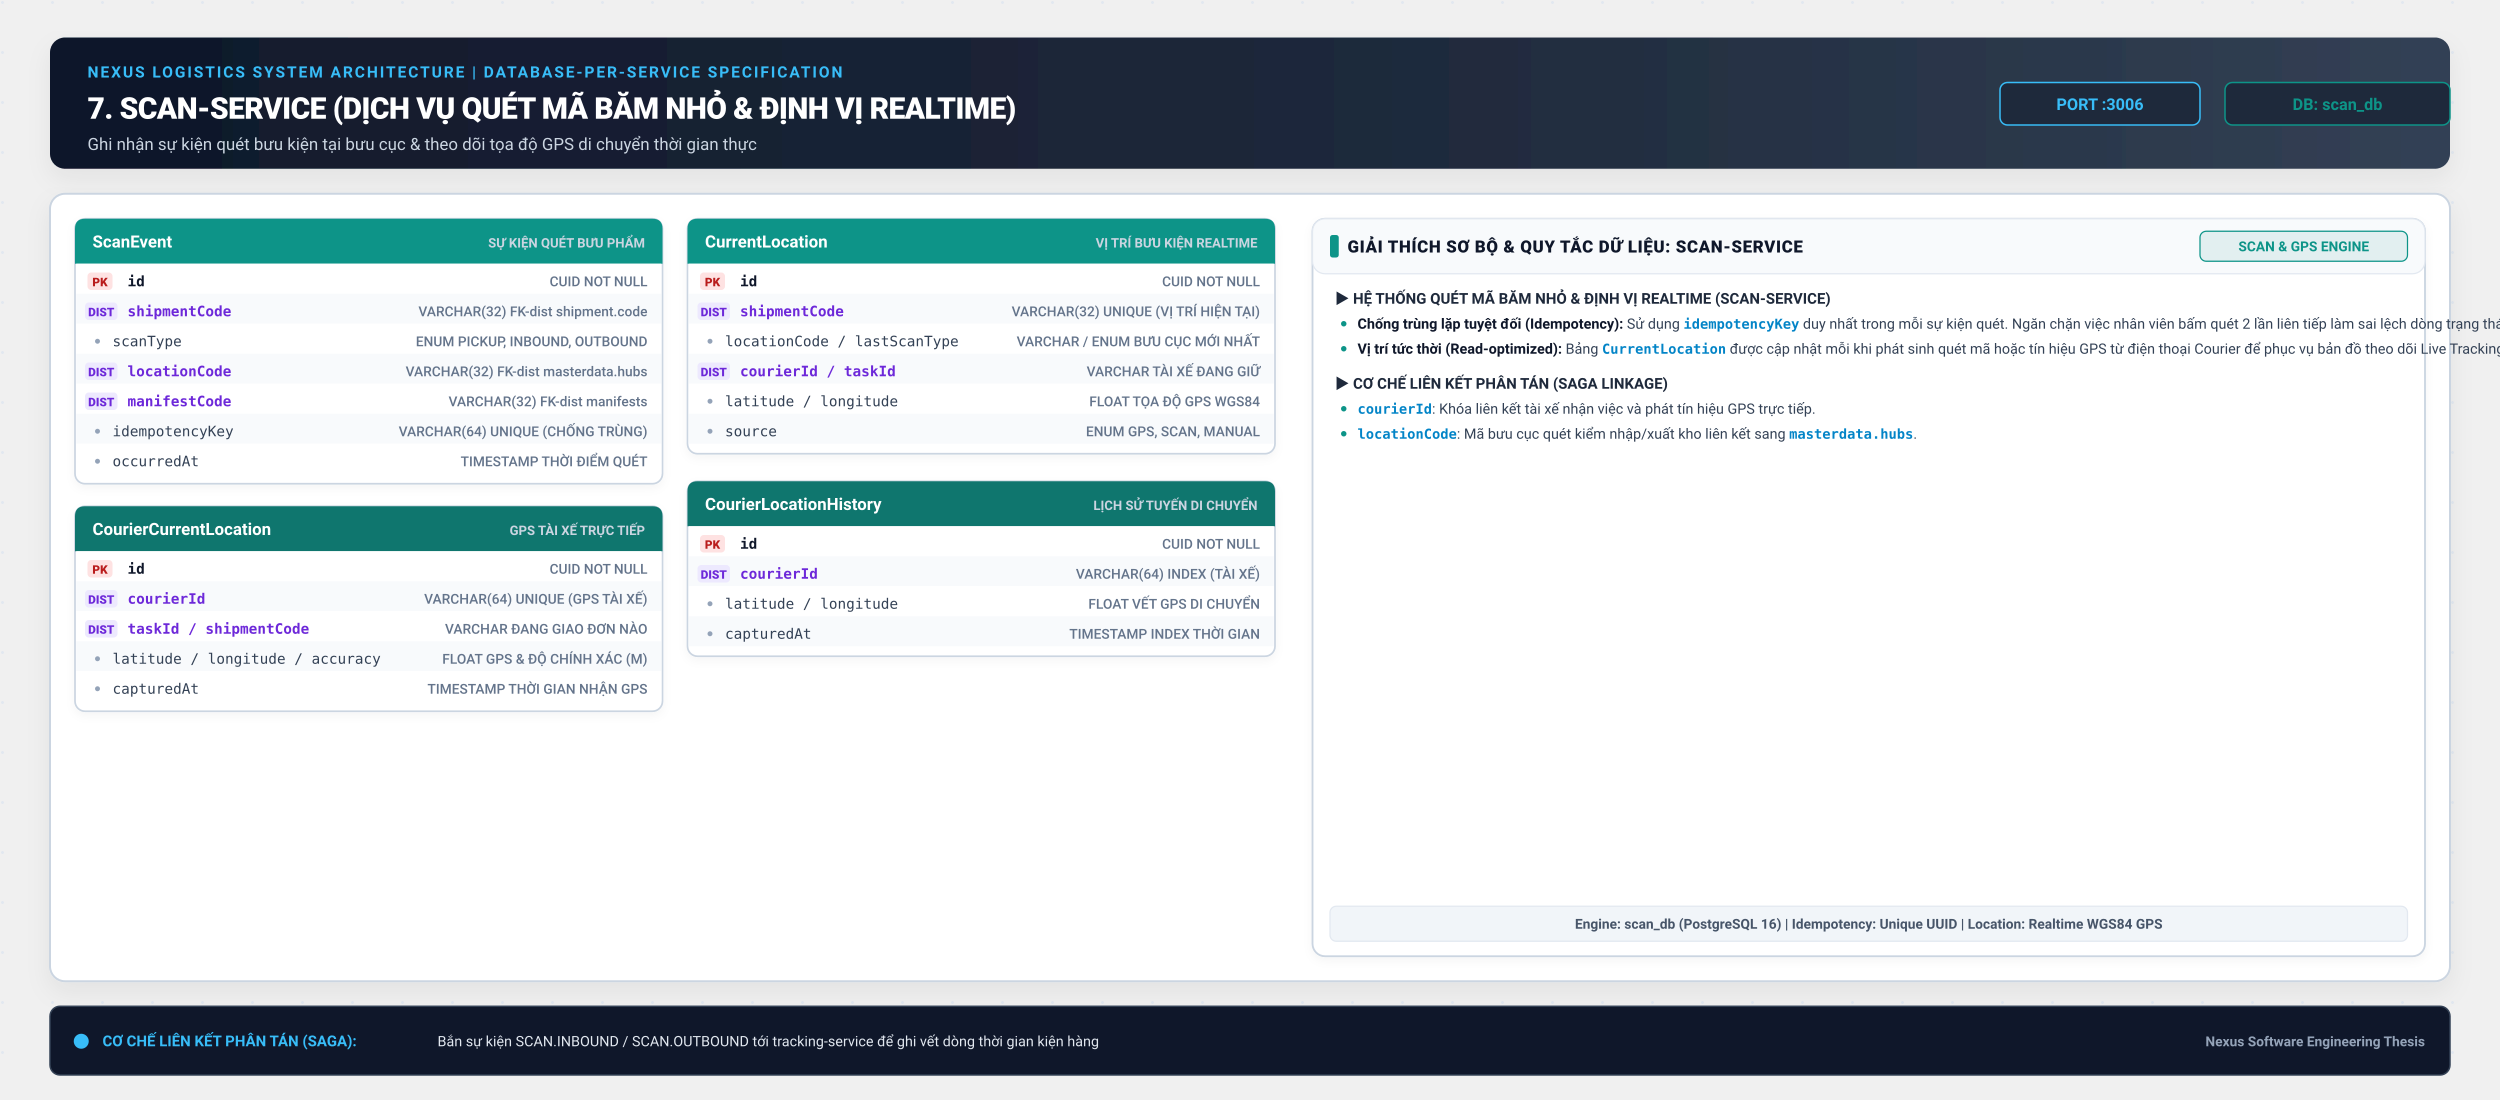
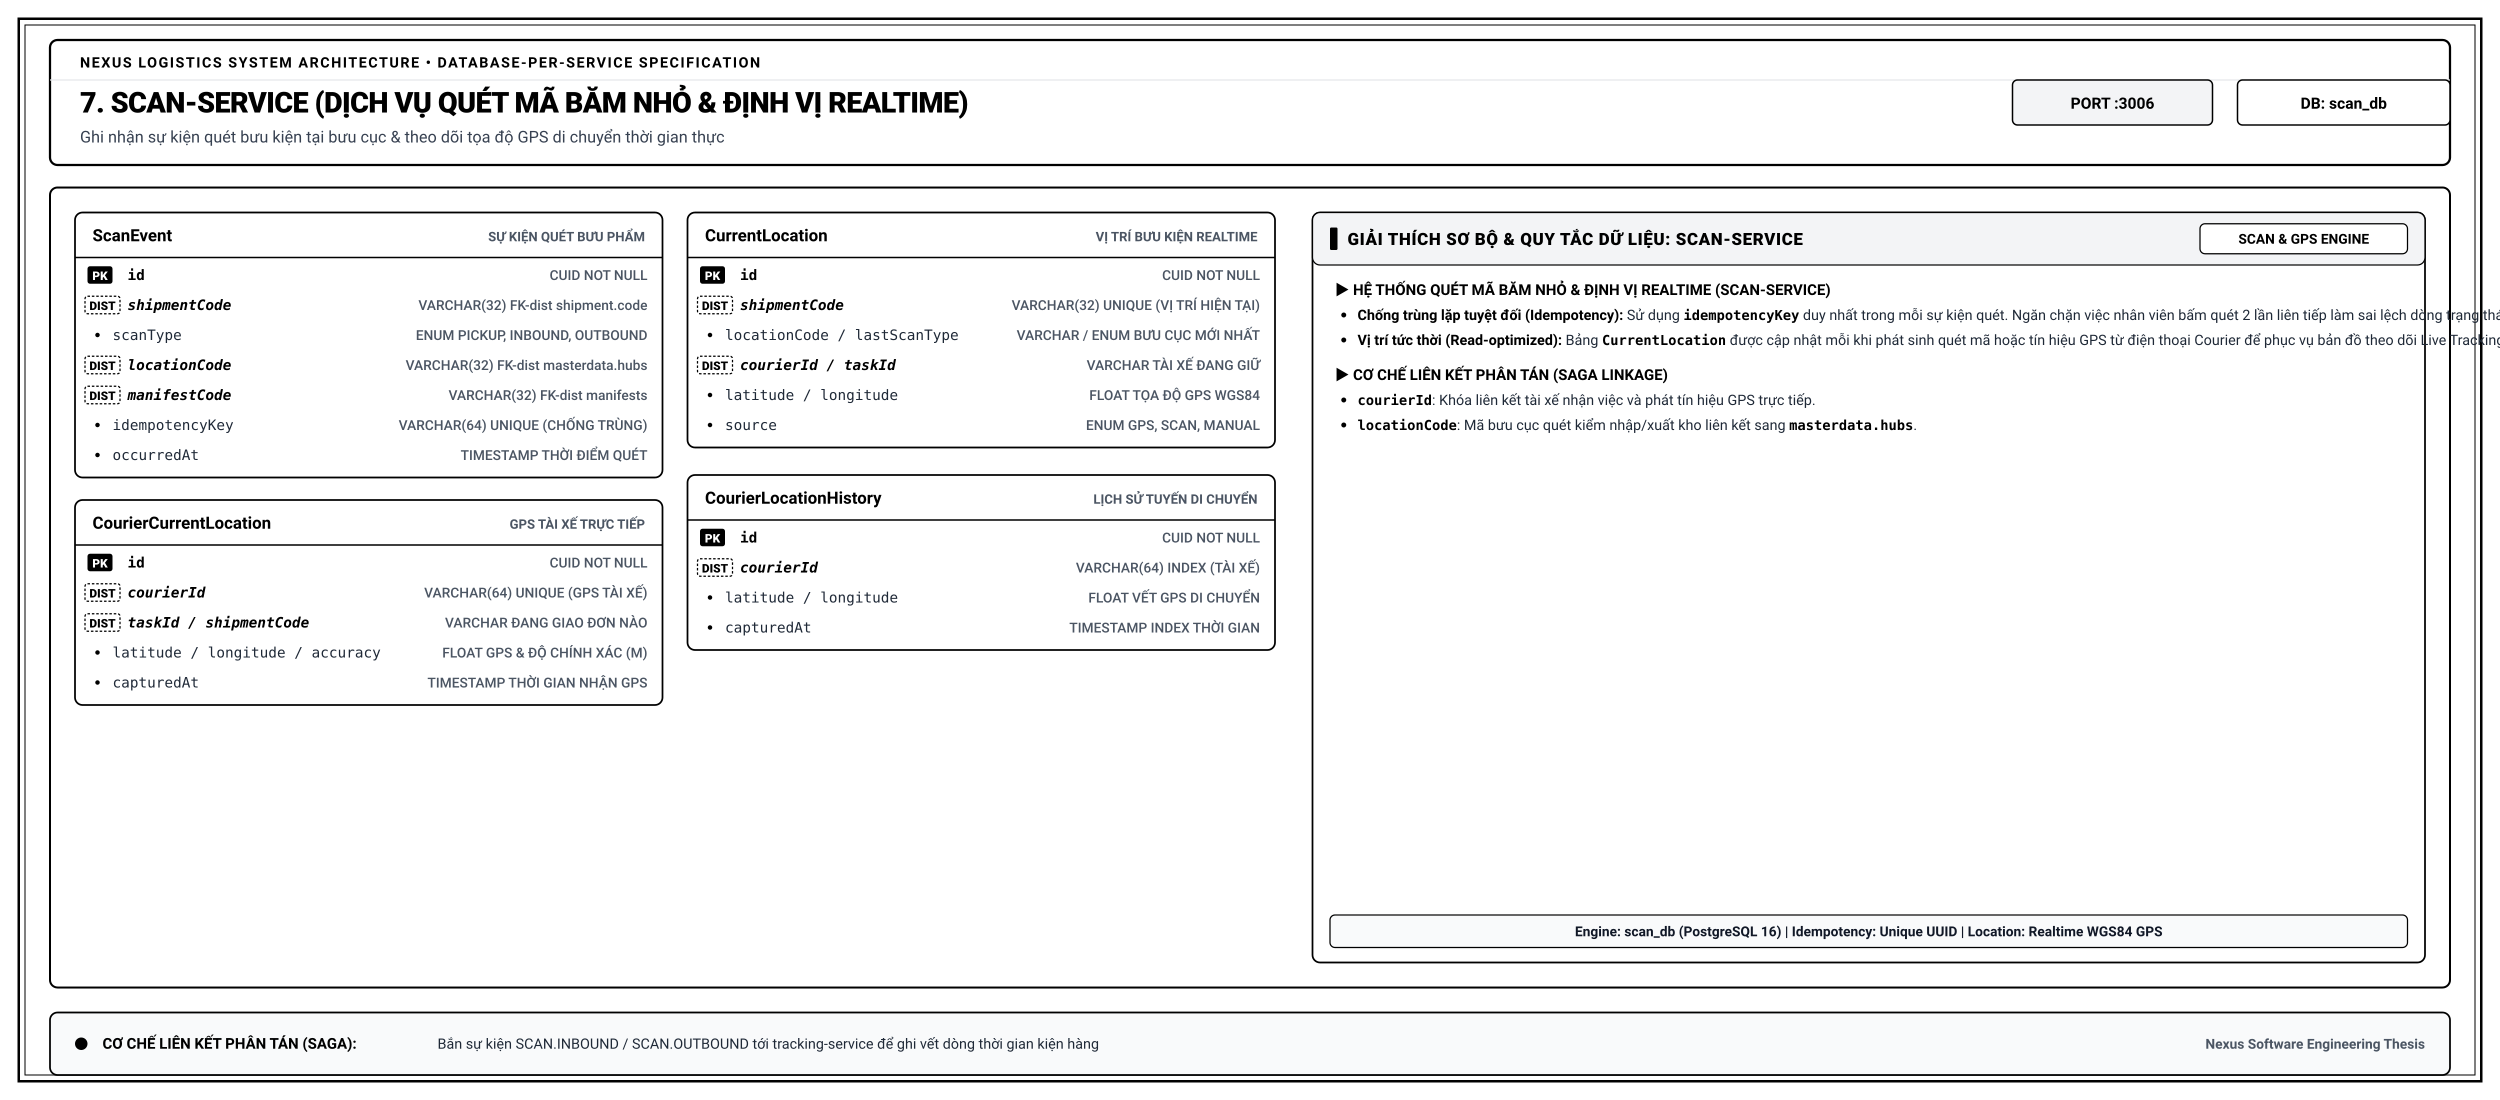
- <svg xmlns="http://www.w3.org/2000/svg" viewBox="0 0 2000 880" width="100%" height="100%" style="background:#F8FAFC;">
+ <svg xmlns="http://www.w3.org/2000/svg" viewBox="0 0 2000 880" width="100%" height="100%" style="background:#FFFFFF;">
  <defs>
-     <filter id="card-shadow" x="-2%" y="-1.5%" width="104%" height="104%" filterUnits="userSpaceOnUse">
-       <feDropShadow dx="0" dy="8" stdDeviation="10" flood-color="#0F172A" flood-opacity="0.06" />
-     </filter>
-     <filter id="table-shadow" x="-3%" y="-3%" width="106%" height="108%" filterUnits="userSpaceOnUse">
-       <feDropShadow dx="0" dy="3" stdDeviation="4" flood-color="#0F172A" flood-opacity="0.04" />
-     </filter>
    <marker id="crow-many" markerWidth="14" markerHeight="14" refX="10" refY="7" orient="auto">
-       <path d="M 0 0 L 10 7 L 0 14 M 10 0 L 10 14" stroke="#475569" stroke-width="1.8" fill="none" />
+       <path d="M 0 0 L 10 7 L 0 14 M 10 0 L 10 14" stroke="#000000" stroke-width="1.8" fill="none" />
    </marker>
    <marker id="crow-one" markerWidth="14" markerHeight="14" refX="10" refY="7" orient="auto">
-       <line x1="5" y1="2" x2="5" y2="12" stroke="#475569" stroke-width="1.8" />
-       <line x1="9" y1="2" x2="9" y2="12" stroke="#475569" stroke-width="1.8" />
+       <line x1="5" y1="2" x2="5" y2="12" stroke="#000000" stroke-width="1.8" />
+       <line x1="9" y1="2" x2="9" y2="12" stroke="#000000" stroke-width="1.8" />
    </marker>
    <marker id="arrow-dist" markerWidth="12" markerHeight="12" refX="9" refY="6" orient="auto">
-       <path d="M 0 1 L 9 6 L 0 11 z" fill="#0284C7" />
+       <path d="M 0 1 L 9 6 L 0 11 z" fill="#000000" />
    </marker>
-     <linearGradient id="header-grad" x1="0%" y1="0%" x2="100%" y2="0%">
-       <stop offset="0%" stop-color="#0F172A" />
-       <stop offset="55%" stop-color="#1E293B" />
-       <stop offset="100%" stop-color="#334155" />
-     </linearGradient>
-     <pattern id="grid-pattern" width="40" height="40" patternUnits="userSpaceOnUse">
-       <circle cx="2" cy="2" r="1.2" fill="#E2E8F0" />
-     </pattern>
  </defs>
-   <rect width="100%" height="100%" fill="url(#grid-pattern)" />
+   <rect width="100%" height="100%" fill="#FFFFFF" />
+   <rect x="15" y="15" width="1970" height="850" fill="none" stroke="#000000" stroke-width="2" />
+   <rect x="20" y="20" width="1960" height="840" fill="none" stroke="#000000" stroke-width="0.8" />
  <style>
    text { font-family: -apple-system, BlinkMacSystemFont, "Segoe UI", Roboto, "Helvetica Neue", Arial, sans-serif; }
-     .doc-badge { font-size: 12.5px; font-weight: 700; fill: #38BDF8; letter-spacing: 1.5px; text-transform: uppercase; }
-     .doc-title { font-size: 24px; font-weight: 800; fill: #FFFFFF; letter-spacing: -0.5px; }
-     .doc-subtitle { font-size: 13.5px; font-weight: 400; fill: #CBD5E1; }
-     .meta-tag { font-size: 11.5px; font-weight: 600; fill: #E2E8F0; }
+     .doc-badge { font-size: 11.5px; font-weight: 700; fill: #000000; letter-spacing: 1.2px; text-transform: uppercase; }
+     .doc-title { font-size: 23px; font-weight: 800; fill: #000000; letter-spacing: -0.5px; }
+     .doc-subtitle { font-size: 13px; font-weight: 400; fill: #374151; }
    
-     .svc-title { font-size: 18px; font-weight: 800; fill: #0F172A; }
-     .svc-sub { font-size: 12.5px; font-weight: 500; fill: #64748B; }
-     .svc-port { font-size: 12px; font-weight: 700; font-family: ui-monospace, Menlo, monospace; fill: #0284C7; }
+     .tbl-header { font-size: 13.5px; font-weight: 700; fill: #000000; }
+     .tbl-tag { font-size: 10.5px; font-weight: 600; fill: #4B5563; text-transform: uppercase; }
+     .tbl-field-pk { font-size: 11.5px; font-weight: 700; fill: #000000; font-family: ui-monospace, Menlo, monospace; }
+     .tbl-field-fk { font-size: 11.5px; font-weight: 600; fill: #000000; font-family: ui-monospace, Menlo, monospace; }
+     .tbl-field-dist { font-size: 11.5px; font-weight: 600; fill: #000000; font-style: italic; font-family: ui-monospace, Menlo, monospace; }
+     .tbl-field-normal { font-size: 11.5px; font-weight: 500; fill: #1F2937; font-family: ui-monospace, Menlo, monospace; }
+     .tbl-type { font-size: 11px; font-weight: 500; fill: #4B5563; }

-     .tbl-header { font-size: 13.5px; font-weight: 700; fill: #FFFFFF; }
-     .tbl-tag { font-size: 10.5px; font-weight: 600; fill: #CBD5E1; text-transform: uppercase; }
-     .tbl-field-pk { font-size: 11.5px; font-weight: 700; fill: #0F172A; font-family: ui-monospace, Menlo, monospace; }
-     .tbl-field-fk { font-size: 11.5px; font-weight: 600; fill: #1D4ED8; font-family: ui-monospace, Menlo, monospace; }
-     .tbl-field-dist { font-size: 11.5px; font-weight: 600; fill: #6D28D9; font-family: ui-monospace, Menlo, monospace; }
-     .tbl-field-normal { font-size: 11.5px; font-weight: 500; fill: #334155; font-family: ui-monospace, Menlo, monospace; }
-     .tbl-type { font-size: 11px; font-weight: 500; fill: #64748B; }
+     .badge-pk { font-size: 9.5px; font-weight: 800; fill: #FFFFFF; }
+     .badge-fk { font-size: 9.5px; font-weight: 800; fill: #000000; }
+     .badge-dist { font-size: 9.5px; font-weight: 800; fill: #000000; }

-     .badge-pk { font-size: 9.5px; font-weight: 800; fill: #B91C1C; }
-     .badge-fk { font-size: 9.5px; font-weight: 800; fill: #1D4ED8; }
-     .badge-dist { font-size: 9.5px; font-weight: 800; fill: #6D28D9; }
- 
-     .panel-header { font-size: 13.5px; font-weight: 800; fill: #0F172A; text-transform: uppercase; letter-spacing: 0.5px; }
-     .panel-sec-title { font-size: 12px; font-weight: 700; fill: #1E293B; }
-     .panel-body { font-size: 11.5px; font-weight: 400; fill: #334155; }
-     .panel-bold { font-weight: 700; fill: #0F172A; }
-     .panel-code { font-family: ui-monospace, Menlo, monospace; font-size: 11px; font-weight: 700; fill: #0284C7; }
+     .panel-header { font-size: 13.5px; font-weight: 800; fill: #000000; text-transform: uppercase; letter-spacing: 0.5px; }
+     .panel-sec-title { font-size: 12px; font-weight: 700; fill: #000000; }
+     .panel-body { font-size: 11.5px; font-weight: 400; fill: #1F2937; }
+     .panel-bold { font-weight: 700; fill: #000000; }
+     .panel-code { font-family: ui-monospace, Menlo, monospace; font-size: 11px; font-weight: 700; fill: #000000; }
  </style>
-   <g id="Header" transform="translate(40, 30)">
-     <rect width="1920" height="105" rx="12" fill="url(#header-grad)" filter="url(#card-shadow)" />
-     <text x="30" y="32" class="doc-badge">NEXUS LOGISTICS SYSTEM ARCHITECTURE | DATABASE-PER-SERVICE SPECIFICATION</text>
-     <text x="30" y="65" class="doc-title">7. SCAN-SERVICE (DỊCH VỤ QUÉT MÃ BĂM NHỎ &amp; ĐỊNH VỊ REALTIME)</text>
-     <text x="30" y="90" class="doc-subtitle">Ghi nhận sự kiện quét bưu kiện tại bưu cục &amp; theo dõi tọa độ GPS di chuyển thời gian thực</text>
-     <rect x="1560" y="36" width="160" height="34" rx="6" fill="#1E293B" stroke="#38BDF8" stroke-width="1.2" />
-     <text x="1640" y="58" font-size="13" font-weight="700" fill="#38BDF8" text-anchor="middle">PORT :3006</text>
-     <rect x="1740" y="36" width="180" height="34" rx="6" fill="#1E293B" stroke="#0D9488" stroke-width="1.2" />
-     <text x="1830" y="58" font-size="13" font-weight="700" fill="#0D9488" text-anchor="middle">DB: scan_db</text>
+   <g id="Header" transform="translate(40, 32)">
+     <rect width="1920" height="100" rx="6" fill="#FFFFFF" stroke="#000000" stroke-width="1.8" />
+     <line x1="0" y1="32" x2="1920" y2="32" stroke="#E5E7EB" stroke-width="1" />
+     <text x="24" y="22" class="doc-badge">NEXUS LOGISTICS SYSTEM ARCHITECTURE • DATABASE-PER-SERVICE SPECIFICATION</text>
+     <text x="24" y="58" class="doc-title">7. SCAN-SERVICE (DỊCH VỤ QUÉT MÃ BĂM NHỎ &amp; ĐỊNH VỊ REALTIME)</text>
+     <text x="24" y="82" class="doc-subtitle">Ghi nhận sự kiện quét bưu kiện tại bưu cục &amp; theo dõi tọa độ GPS di chuyển thời gian thực</text>
+     <rect x="1570" y="32" width="160" height="36" rx="4" fill="#F3F4F6" stroke="#000000" stroke-width="1.2" />
+     <text x="1650" y="55" font-size="12.5" font-weight="700" fill="#000000" text-anchor="middle">PORT :3006</text>
+     <rect x="1750" y="32" width="170" height="36" rx="4" fill="#FFFFFF" stroke="#000000" stroke-width="1.2" />
+     <text x="1835" y="55" font-size="12.5" font-weight="700" fill="#000000" text-anchor="middle">DB: scan_db</text>
  </g>
-   <g id="ServiceBody" transform="translate(40, 155)">
-     <rect width="1920" height="630" rx="12" fill="#FFFFFF" stroke="#CBD5E1" stroke-width="1.6" filter="url(#card-shadow)" />
+   <g id="ServiceBody" transform="translate(40, 150)">
+     <rect width="1920" height="640" rx="6" fill="#FFFFFF" stroke="#000000" stroke-width="1.6" />
    <g transform="translate(20, 20)">
-       <rect width="470" height="212" rx="8" fill="#FFFFFF" stroke="#CBD5E1" stroke-width="1.4" filter="url(#table-shadow)" />
-       <path d="M 0 8 Q 0 0 8 0 L 462 0 Q 470 0 470 8 L 470 36 L 0 36 Z" fill="#0D9488" />
+       <rect width="470" height="212" rx="6" fill="#FFFFFF" stroke="#000000" stroke-width="1.4" />
+       <line x1="0" y1="36" x2="470" y2="36" stroke="#000000" stroke-width="1.2" />
      <text x="14" y="23" class="tbl-header">ScanEvent</text>
      <text x="456" y="23" class="tbl-tag" text-anchor="end">SỰ KIỆN QUÉT BƯU PHẨM</text>
-       <rect x="1" y="36" width="468" height="24" fill="#FFFFFF" />
-       <rect x="10" y="43" width="20" height="14" rx="3" fill="#FEE2E2" />
+       <rect x="10" y="43" width="20" height="14" rx="2" fill="#000000" />
      <text x="20" y="54" class="badge-pk" text-anchor="middle">PK</text>
      <text x="42" y="54" class="tbl-field-pk">id</text>
      <text x="458" y="54" class="tbl-type" text-anchor="end">CUID NOT NULL</text>
-       <rect x="1" y="60" width="468" height="24" fill="#F8FAFC" />
-       <rect x="8" y="67" width="26" height="14" rx="3" fill="#EDE9FE" />
-       <text x="21" y="78" class="badge-dist" text-anchor="middle">DIST</text>
+       <rect x="8" y="67" width="28" height="14" rx="2" fill="#FFFFFF" stroke="#000000" stroke-width="1" stroke-dasharray="2 1.5" />
+       <text x="22" y="78" class="badge-dist" text-anchor="middle">DIST</text>
      <text x="42" y="78" class="tbl-field-dist">shipmentCode</text>
      <text x="458" y="78" class="tbl-type" text-anchor="end">VARCHAR(32) FK-dist shipment.code</text>
-       <rect x="1" y="84" width="468" height="24" fill="#FFFFFF" />
-       <circle cx="18" cy="98" r="2" fill="#94A3B8" />
+       <circle cx="18" cy="98" r="1.8" fill="#000000" />
      <text x="30" y="102" class="tbl-field-normal">scanType</text>
      <text x="458" y="102" class="tbl-type" text-anchor="end">ENUM PICKUP, INBOUND, OUTBOUND</text>
-       <rect x="1" y="108" width="468" height="24" fill="#F8FAFC" />
-       <rect x="8" y="115" width="26" height="14" rx="3" fill="#EDE9FE" />
-       <text x="21" y="126" class="badge-dist" text-anchor="middle">DIST</text>
+       <rect x="8" y="115" width="28" height="14" rx="2" fill="#FFFFFF" stroke="#000000" stroke-width="1" stroke-dasharray="2 1.5" />
+       <text x="22" y="126" class="badge-dist" text-anchor="middle">DIST</text>
      <text x="42" y="126" class="tbl-field-dist">locationCode</text>
      <text x="458" y="126" class="tbl-type" text-anchor="end">VARCHAR(32) FK-dist masterdata.hubs</text>
-       <rect x="1" y="132" width="468" height="24" fill="#FFFFFF" />
-       <rect x="8" y="139" width="26" height="14" rx="3" fill="#EDE9FE" />
-       <text x="21" y="150" class="badge-dist" text-anchor="middle">DIST</text>
+       <rect x="8" y="139" width="28" height="14" rx="2" fill="#FFFFFF" stroke="#000000" stroke-width="1" stroke-dasharray="2 1.5" />
+       <text x="22" y="150" class="badge-dist" text-anchor="middle">DIST</text>
      <text x="42" y="150" class="tbl-field-dist">manifestCode</text>
      <text x="458" y="150" class="tbl-type" text-anchor="end">VARCHAR(32) FK-dist manifests</text>
-       <rect x="1" y="156" width="468" height="24" fill="#F8FAFC" />
-       <circle cx="18" cy="170" r="2" fill="#94A3B8" />
+       <circle cx="18" cy="170" r="1.8" fill="#000000" />
      <text x="30" y="174" class="tbl-field-normal">idempotencyKey</text>
      <text x="458" y="174" class="tbl-type" text-anchor="end">VARCHAR(64) UNIQUE (CHỐNG TRÙNG)</text>
-       <rect x="1" y="180" width="468" height="24" fill="#FFFFFF" />
-       <circle cx="18" cy="194" r="2" fill="#94A3B8" />
+       <circle cx="18" cy="194" r="1.8" fill="#000000" />
      <text x="30" y="198" class="tbl-field-normal">occurredAt</text>
      <text x="458" y="198" class="tbl-type" text-anchor="end">TIMESTAMP THỜI ĐIỂM QUÉT</text>
    </g>
    <g transform="translate(510, 20)">
-       <rect width="470" height="188" rx="8" fill="#FFFFFF" stroke="#CBD5E1" stroke-width="1.4" filter="url(#table-shadow)" />
-       <path d="M 0 8 Q 0 0 8 0 L 462 0 Q 470 0 470 8 L 470 36 L 0 36 Z" fill="#0D9488" />
+       <rect width="470" height="188" rx="6" fill="#FFFFFF" stroke="#000000" stroke-width="1.4" />
+       <line x1="0" y1="36" x2="470" y2="36" stroke="#000000" stroke-width="1.2" />
      <text x="14" y="23" class="tbl-header">CurrentLocation</text>
      <text x="456" y="23" class="tbl-tag" text-anchor="end">VỊ TRÍ BƯU KIỆN REALTIME</text>
-       <rect x="1" y="36" width="468" height="24" fill="#FFFFFF" />
-       <rect x="10" y="43" width="20" height="14" rx="3" fill="#FEE2E2" />
+       <rect x="10" y="43" width="20" height="14" rx="2" fill="#000000" />
      <text x="20" y="54" class="badge-pk" text-anchor="middle">PK</text>
      <text x="42" y="54" class="tbl-field-pk">id</text>
      <text x="458" y="54" class="tbl-type" text-anchor="end">CUID NOT NULL</text>
-       <rect x="1" y="60" width="468" height="24" fill="#F8FAFC" />
-       <rect x="8" y="67" width="26" height="14" rx="3" fill="#EDE9FE" />
-       <text x="21" y="78" class="badge-dist" text-anchor="middle">DIST</text>
+       <rect x="8" y="67" width="28" height="14" rx="2" fill="#FFFFFF" stroke="#000000" stroke-width="1" stroke-dasharray="2 1.5" />
+       <text x="22" y="78" class="badge-dist" text-anchor="middle">DIST</text>
      <text x="42" y="78" class="tbl-field-dist">shipmentCode</text>
      <text x="458" y="78" class="tbl-type" text-anchor="end">VARCHAR(32) UNIQUE (VỊ TRÍ HIỆN TẠI)</text>
-       <rect x="1" y="84" width="468" height="24" fill="#FFFFFF" />
-       <circle cx="18" cy="98" r="2" fill="#94A3B8" />
+       <circle cx="18" cy="98" r="1.8" fill="#000000" />
      <text x="30" y="102" class="tbl-field-normal">locationCode / lastScanType</text>
      <text x="458" y="102" class="tbl-type" text-anchor="end">VARCHAR / ENUM BƯU CỤC MỚI NHẤT</text>
-       <rect x="1" y="108" width="468" height="24" fill="#F8FAFC" />
-       <rect x="8" y="115" width="26" height="14" rx="3" fill="#EDE9FE" />
-       <text x="21" y="126" class="badge-dist" text-anchor="middle">DIST</text>
+       <rect x="8" y="115" width="28" height="14" rx="2" fill="#FFFFFF" stroke="#000000" stroke-width="1" stroke-dasharray="2 1.5" />
+       <text x="22" y="126" class="badge-dist" text-anchor="middle">DIST</text>
      <text x="42" y="126" class="tbl-field-dist">courierId / taskId</text>
      <text x="458" y="126" class="tbl-type" text-anchor="end">VARCHAR TÀI XẾ ĐANG GIỮ</text>
-       <rect x="1" y="132" width="468" height="24" fill="#FFFFFF" />
-       <circle cx="18" cy="146" r="2" fill="#94A3B8" />
+       <circle cx="18" cy="146" r="1.8" fill="#000000" />
      <text x="30" y="150" class="tbl-field-normal">latitude / longitude</text>
      <text x="458" y="150" class="tbl-type" text-anchor="end">FLOAT TỌA ĐỘ GPS WGS84</text>
-       <rect x="1" y="156" width="468" height="24" fill="#F8FAFC" />
-       <circle cx="18" cy="170" r="2" fill="#94A3B8" />
+       <circle cx="18" cy="170" r="1.8" fill="#000000" />
      <text x="30" y="174" class="tbl-field-normal">source</text>
      <text x="458" y="174" class="tbl-type" text-anchor="end">ENUM GPS, SCAN, MANUAL</text>
    </g>
    <g transform="translate(20, 250)">
-       <rect width="470" height="164" rx="8" fill="#FFFFFF" stroke="#CBD5E1" stroke-width="1.4" filter="url(#table-shadow)" />
-       <path d="M 0 8 Q 0 0 8 0 L 462 0 Q 470 0 470 8 L 470 36 L 0 36 Z" fill="#0F766E" />
+       <rect width="470" height="164" rx="6" fill="#FFFFFF" stroke="#000000" stroke-width="1.4" />
+       <line x1="0" y1="36" x2="470" y2="36" stroke="#000000" stroke-width="1.2" />
      <text x="14" y="23" class="tbl-header">CourierCurrentLocation</text>
      <text x="456" y="23" class="tbl-tag" text-anchor="end">GPS TÀI XẾ TRỰC TIẾP</text>
-       <rect x="1" y="36" width="468" height="24" fill="#FFFFFF" />
-       <rect x="10" y="43" width="20" height="14" rx="3" fill="#FEE2E2" />
+       <rect x="10" y="43" width="20" height="14" rx="2" fill="#000000" />
      <text x="20" y="54" class="badge-pk" text-anchor="middle">PK</text>
      <text x="42" y="54" class="tbl-field-pk">id</text>
      <text x="458" y="54" class="tbl-type" text-anchor="end">CUID NOT NULL</text>
-       <rect x="1" y="60" width="468" height="24" fill="#F8FAFC" />
-       <rect x="8" y="67" width="26" height="14" rx="3" fill="#EDE9FE" />
-       <text x="21" y="78" class="badge-dist" text-anchor="middle">DIST</text>
+       <rect x="8" y="67" width="28" height="14" rx="2" fill="#FFFFFF" stroke="#000000" stroke-width="1" stroke-dasharray="2 1.5" />
+       <text x="22" y="78" class="badge-dist" text-anchor="middle">DIST</text>
      <text x="42" y="78" class="tbl-field-dist">courierId</text>
      <text x="458" y="78" class="tbl-type" text-anchor="end">VARCHAR(64) UNIQUE (GPS TÀI XẾ)</text>
-       <rect x="1" y="84" width="468" height="24" fill="#FFFFFF" />
-       <rect x="8" y="91" width="26" height="14" rx="3" fill="#EDE9FE" />
-       <text x="21" y="102" class="badge-dist" text-anchor="middle">DIST</text>
+       <rect x="8" y="91" width="28" height="14" rx="2" fill="#FFFFFF" stroke="#000000" stroke-width="1" stroke-dasharray="2 1.5" />
+       <text x="22" y="102" class="badge-dist" text-anchor="middle">DIST</text>
      <text x="42" y="102" class="tbl-field-dist">taskId / shipmentCode</text>
      <text x="458" y="102" class="tbl-type" text-anchor="end">VARCHAR ĐANG GIAO ĐƠN NÀO</text>
-       <rect x="1" y="108" width="468" height="24" fill="#F8FAFC" />
-       <circle cx="18" cy="122" r="2" fill="#94A3B8" />
+       <circle cx="18" cy="122" r="1.8" fill="#000000" />
      <text x="30" y="126" class="tbl-field-normal">latitude / longitude / accuracy</text>
      <text x="458" y="126" class="tbl-type" text-anchor="end">FLOAT GPS &amp; ĐỘ CHÍNH XÁC (M)</text>
-       <rect x="1" y="132" width="468" height="24" fill="#FFFFFF" />
-       <circle cx="18" cy="146" r="2" fill="#94A3B8" />
+       <circle cx="18" cy="146" r="1.8" fill="#000000" />
      <text x="30" y="150" class="tbl-field-normal">capturedAt</text>
      <text x="458" y="150" class="tbl-type" text-anchor="end">TIMESTAMP THỜI GIAN NHẬN GPS</text>
    </g>
    <g transform="translate(510, 230)">
-       <rect width="470" height="140" rx="8" fill="#FFFFFF" stroke="#CBD5E1" stroke-width="1.4" filter="url(#table-shadow)" />
-       <path d="M 0 8 Q 0 0 8 0 L 462 0 Q 470 0 470 8 L 470 36 L 0 36 Z" fill="#0F766E" />
+       <rect width="470" height="140" rx="6" fill="#FFFFFF" stroke="#000000" stroke-width="1.4" />
+       <line x1="0" y1="36" x2="470" y2="36" stroke="#000000" stroke-width="1.2" />
      <text x="14" y="23" class="tbl-header">CourierLocationHistory</text>
      <text x="456" y="23" class="tbl-tag" text-anchor="end">LỊCH SỬ TUYẾN DI CHUYỂN</text>
-       <rect x="1" y="36" width="468" height="24" fill="#FFFFFF" />
-       <rect x="10" y="43" width="20" height="14" rx="3" fill="#FEE2E2" />
+       <rect x="10" y="43" width="20" height="14" rx="2" fill="#000000" />
      <text x="20" y="54" class="badge-pk" text-anchor="middle">PK</text>
      <text x="42" y="54" class="tbl-field-pk">id</text>
      <text x="458" y="54" class="tbl-type" text-anchor="end">CUID NOT NULL</text>
-       <rect x="1" y="60" width="468" height="24" fill="#F8FAFC" />
-       <rect x="8" y="67" width="26" height="14" rx="3" fill="#EDE9FE" />
-       <text x="21" y="78" class="badge-dist" text-anchor="middle">DIST</text>
+       <rect x="8" y="67" width="28" height="14" rx="2" fill="#FFFFFF" stroke="#000000" stroke-width="1" stroke-dasharray="2 1.5" />
+       <text x="22" y="78" class="badge-dist" text-anchor="middle">DIST</text>
      <text x="42" y="78" class="tbl-field-dist">courierId</text>
      <text x="458" y="78" class="tbl-type" text-anchor="end">VARCHAR(64) INDEX (TÀI XẾ)</text>
-       <rect x="1" y="84" width="468" height="24" fill="#FFFFFF" />
-       <circle cx="18" cy="98" r="2" fill="#94A3B8" />
+       <circle cx="18" cy="98" r="1.8" fill="#000000" />
      <text x="30" y="102" class="tbl-field-normal">latitude / longitude</text>
      <text x="458" y="102" class="tbl-type" text-anchor="end">FLOAT VẾT GPS DI CHUYỂN</text>
-       <rect x="1" y="108" width="468" height="24" fill="#F8FAFC" />
-       <circle cx="18" cy="122" r="2" fill="#94A3B8" />
+       <circle cx="18" cy="122" r="1.8" fill="#000000" />
      <text x="30" y="126" class="tbl-field-normal">capturedAt</text>
      <text x="458" y="126" class="tbl-type" text-anchor="end">TIMESTAMP INDEX THỜI GIAN</text>
    </g>
    <g transform="translate(1010, 20)">
-       <rect width="890" height="590" rx="10" fill="#FFFFFF" stroke="#CBD5E1" stroke-width="1.5" filter="url(#table-shadow)" />
-       <rect x="0" y="0" width="890" height="44" rx="10" fill="#F8FAFC" stroke="#E2E8F0" stroke-width="1" />
-       <rect x="14" y="13" width="7" height="18" rx="2" fill="#0D9488" />
-       <text x="28" y="27" class="panel-header">GIẢI THÍCH SƠ BỘ &amp; QUY TẮC DỮ LIỆU: SCAN-SERVICE</text>
-       <rect x="710" y="10" width="166" height="24" rx="5" fill="#0D948818" stroke="#0D9488" stroke-width="1" />
-       <text x="793" y="26" font-size="11" font-weight="700" fill="#0D9488" text-anchor="middle">SCAN &amp; GPS ENGINE</text>
-       <text x="18" y="68" class="panel-sec-title">▶ HỆ THỐNG QUÉT MÃ BĂM NHỎ &amp; ĐỊNH VỊ REALTIME (SCAN-SERVICE)</text>
-       <circle cx="25" cy="84" r="2.2" fill="#0D9488" />
-       <text x="36" y="88" class="panel-body">
+       <rect width="890" height="600" rx="6" fill="#FFFFFF" stroke="#000000" stroke-width="1.4" />
+       <rect x="0" y="0" width="890" height="42" rx="6" fill="#F3F4F6" stroke="#000000" stroke-width="1" />
+       <rect x="14" y="12" width="6" height="18" rx="1" fill="#000000" />
+       <text x="28" y="26" class="panel-header">GIẢI THÍCH SƠ BỘ &amp; QUY TẮC DỮ LIỆU: SCAN-SERVICE</text>
+       <rect x="710" y="9" width="166" height="24" rx="4" fill="#FFFFFF" stroke="#000000" stroke-width="1" />
+       <text x="793" y="25" font-size="11" font-weight="700" fill="#000000" text-anchor="middle">SCAN &amp; GPS ENGINE</text>
+       <text x="18" y="66" class="panel-sec-title">▶ HỆ THỐNG QUÉT MÃ BĂM NHỎ &amp; ĐỊNH VỊ REALTIME (SCAN-SERVICE)</text>
+       <circle cx="25" cy="82" r="2" fill="#000000" />
+       <text x="36" y="86" class="panel-body">
        <tspan class="panel-bold">Chống trùng lặp tuyệt đối (Idempotency):</tspan> Sử dụng <tspan class="panel-code">idempotencyKey</tspan> duy nhất trong mỗi sự kiện quét. Ngăn chặn việc nhân viên bấm quét 2 lần liên tiếp làm sai lệch dòng trạng thái.</text>
-       <circle cx="25" cy="104" r="2.2" fill="#0D9488" />
-       <text x="36" y="108" class="panel-body">
+       <circle cx="25" cy="102" r="2" fill="#000000" />
+       <text x="36" y="106" class="panel-body">
        <tspan class="panel-bold">Vị trí tức thời (Read-optimized):</tspan> Bảng <tspan class="panel-code">CurrentLocation</tspan> được cập nhật mỗi khi phát sinh quét mã hoặc tín hiệu GPS từ điện thoại Courier để phục vụ bản đồ theo dõi Live Tracking.</text>
-       <text x="18" y="136" class="panel-sec-title">▶ CƠ CHẾ LIÊN KẾT PHÂN TÁN (SAGA LINKAGE)</text>
-       <circle cx="25" cy="152" r="2.2" fill="#0D9488" />
-       <text x="36" y="156" class="panel-body">
+       <text x="18" y="134" class="panel-sec-title">▶ CƠ CHẾ LIÊN KẾT PHÂN TÁN (SAGA LINKAGE)</text>
+       <circle cx="25" cy="150" r="2" fill="#000000" />
+       <text x="36" y="154" class="panel-body">
        <tspan class="panel-code">courierId</tspan>: Khóa liên kết tài xế nhận việc và phát tín hiệu GPS trực tiếp.</text>
-       <circle cx="25" cy="172" r="2.2" fill="#0D9488" />
-       <text x="36" y="176" class="panel-body">
+       <circle cx="25" cy="170" r="2" fill="#000000" />
+       <text x="36" y="174" class="panel-body">
        <tspan class="panel-code">locationCode</tspan>: Mã bưu cục quét kiểm nhập/xuất kho liên kết sang <tspan class="panel-code">masterdata.hubs</tspan>.</text>
-       <rect x="14" y="550" width="862" height="28" rx="5" fill="#F1F5F9" stroke="#E2E8F0" stroke-width="1" />
-       <text x="445.0" y="568" font-size="11" font-weight="600" fill="#475569" text-anchor="middle">Engine: scan_db (PostgreSQL 16) | Idempotency: Unique UUID | Location: Realtime WGS84 GPS</text>
+       <rect x="14" y="562" width="862" height="26" rx="4" fill="#F9FAFB" stroke="#000000" stroke-width="1" />
+       <text x="445.0" y="579" font-size="11" font-weight="600" fill="#111827" text-anchor="middle">Engine: scan_db (PostgreSQL 16) | Idempotency: Unique UUID | Location: Realtime WGS84 GPS</text>
    </g>
  </g>
-   <g id="FooterSaga" transform="translate(40, 805)">
-     <rect width="1920" height="55" rx="8" fill="#0F172A" stroke="#334155" stroke-width="1.2" />
-     <circle cx="25" cy="28" r="6" fill="#38BDF8" />
-     <text x="42" y="32" font-size="12" font-weight="700" fill="#38BDF8">CƠ CHẾ LIÊN KẾT PHÂN TÁN (SAGA):</text>
-     <text x="310" y="32" font-size="11.5" fill="#E2E8F0">Bắn sự kiện SCAN.INBOUND / SCAN.OUTBOUND tới tracking-service để ghi vết dòng thời gian kiện hàng</text>
-     <text x="1900" y="32" font-size="11" font-weight="600" fill="#94A3B8" text-anchor="end">Nexus Software Engineering Thesis</text>
+   <g id="FooterSaga" transform="translate(40, 810)">
+     <rect width="1920" height="50" rx="6" fill="#F9FAFB" stroke="#000000" stroke-width="1.4" />
+     <circle cx="25" cy="25" r="5" fill="#000000" />
+     <text x="42" y="29" font-size="12" font-weight="700" fill="#000000">CƠ CHẾ LIÊN KẾT PHÂN TÁN (SAGA):</text>
+     <text x="310" y="29" font-size="11.5" fill="#1F2937">Bắn sự kiện SCAN.INBOUND / SCAN.OUTBOUND tới tracking-service để ghi vết dòng thời gian kiện hàng</text>
+     <text x="1900" y="29" font-size="11" font-weight="600" fill="#4B5563" text-anchor="end">Nexus Software Engineering Thesis</text>
  </g>
</svg>
